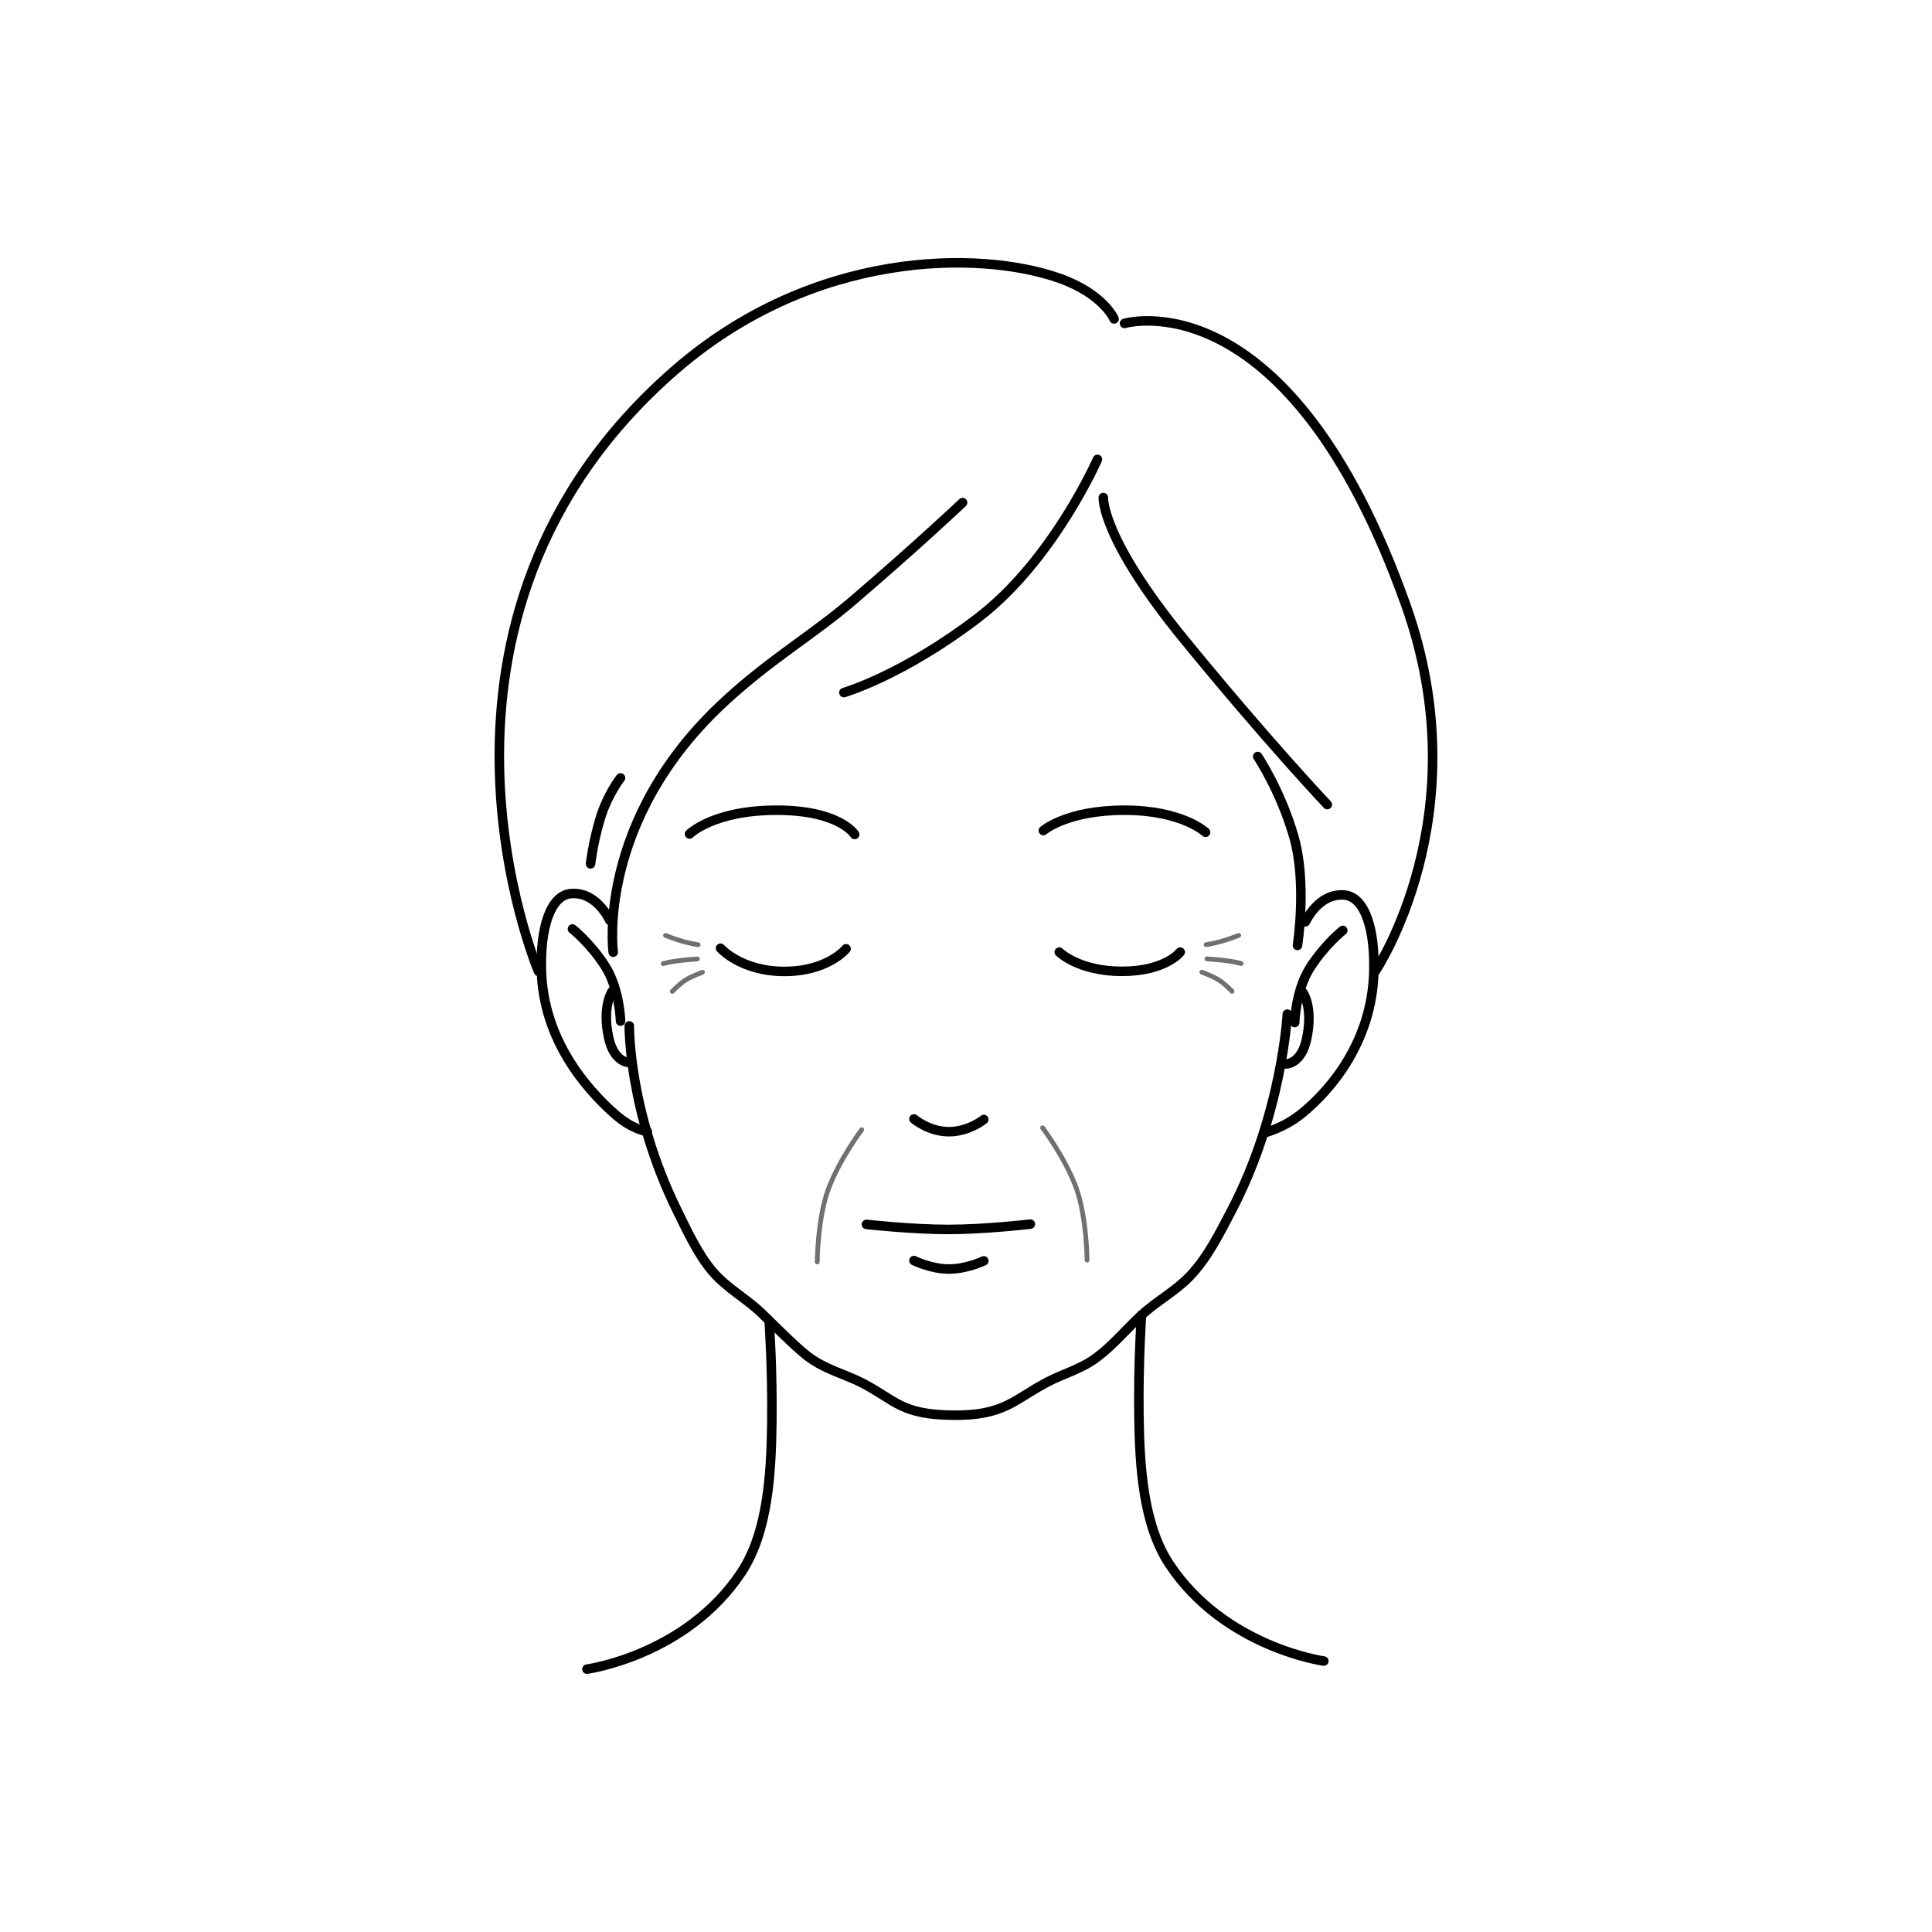
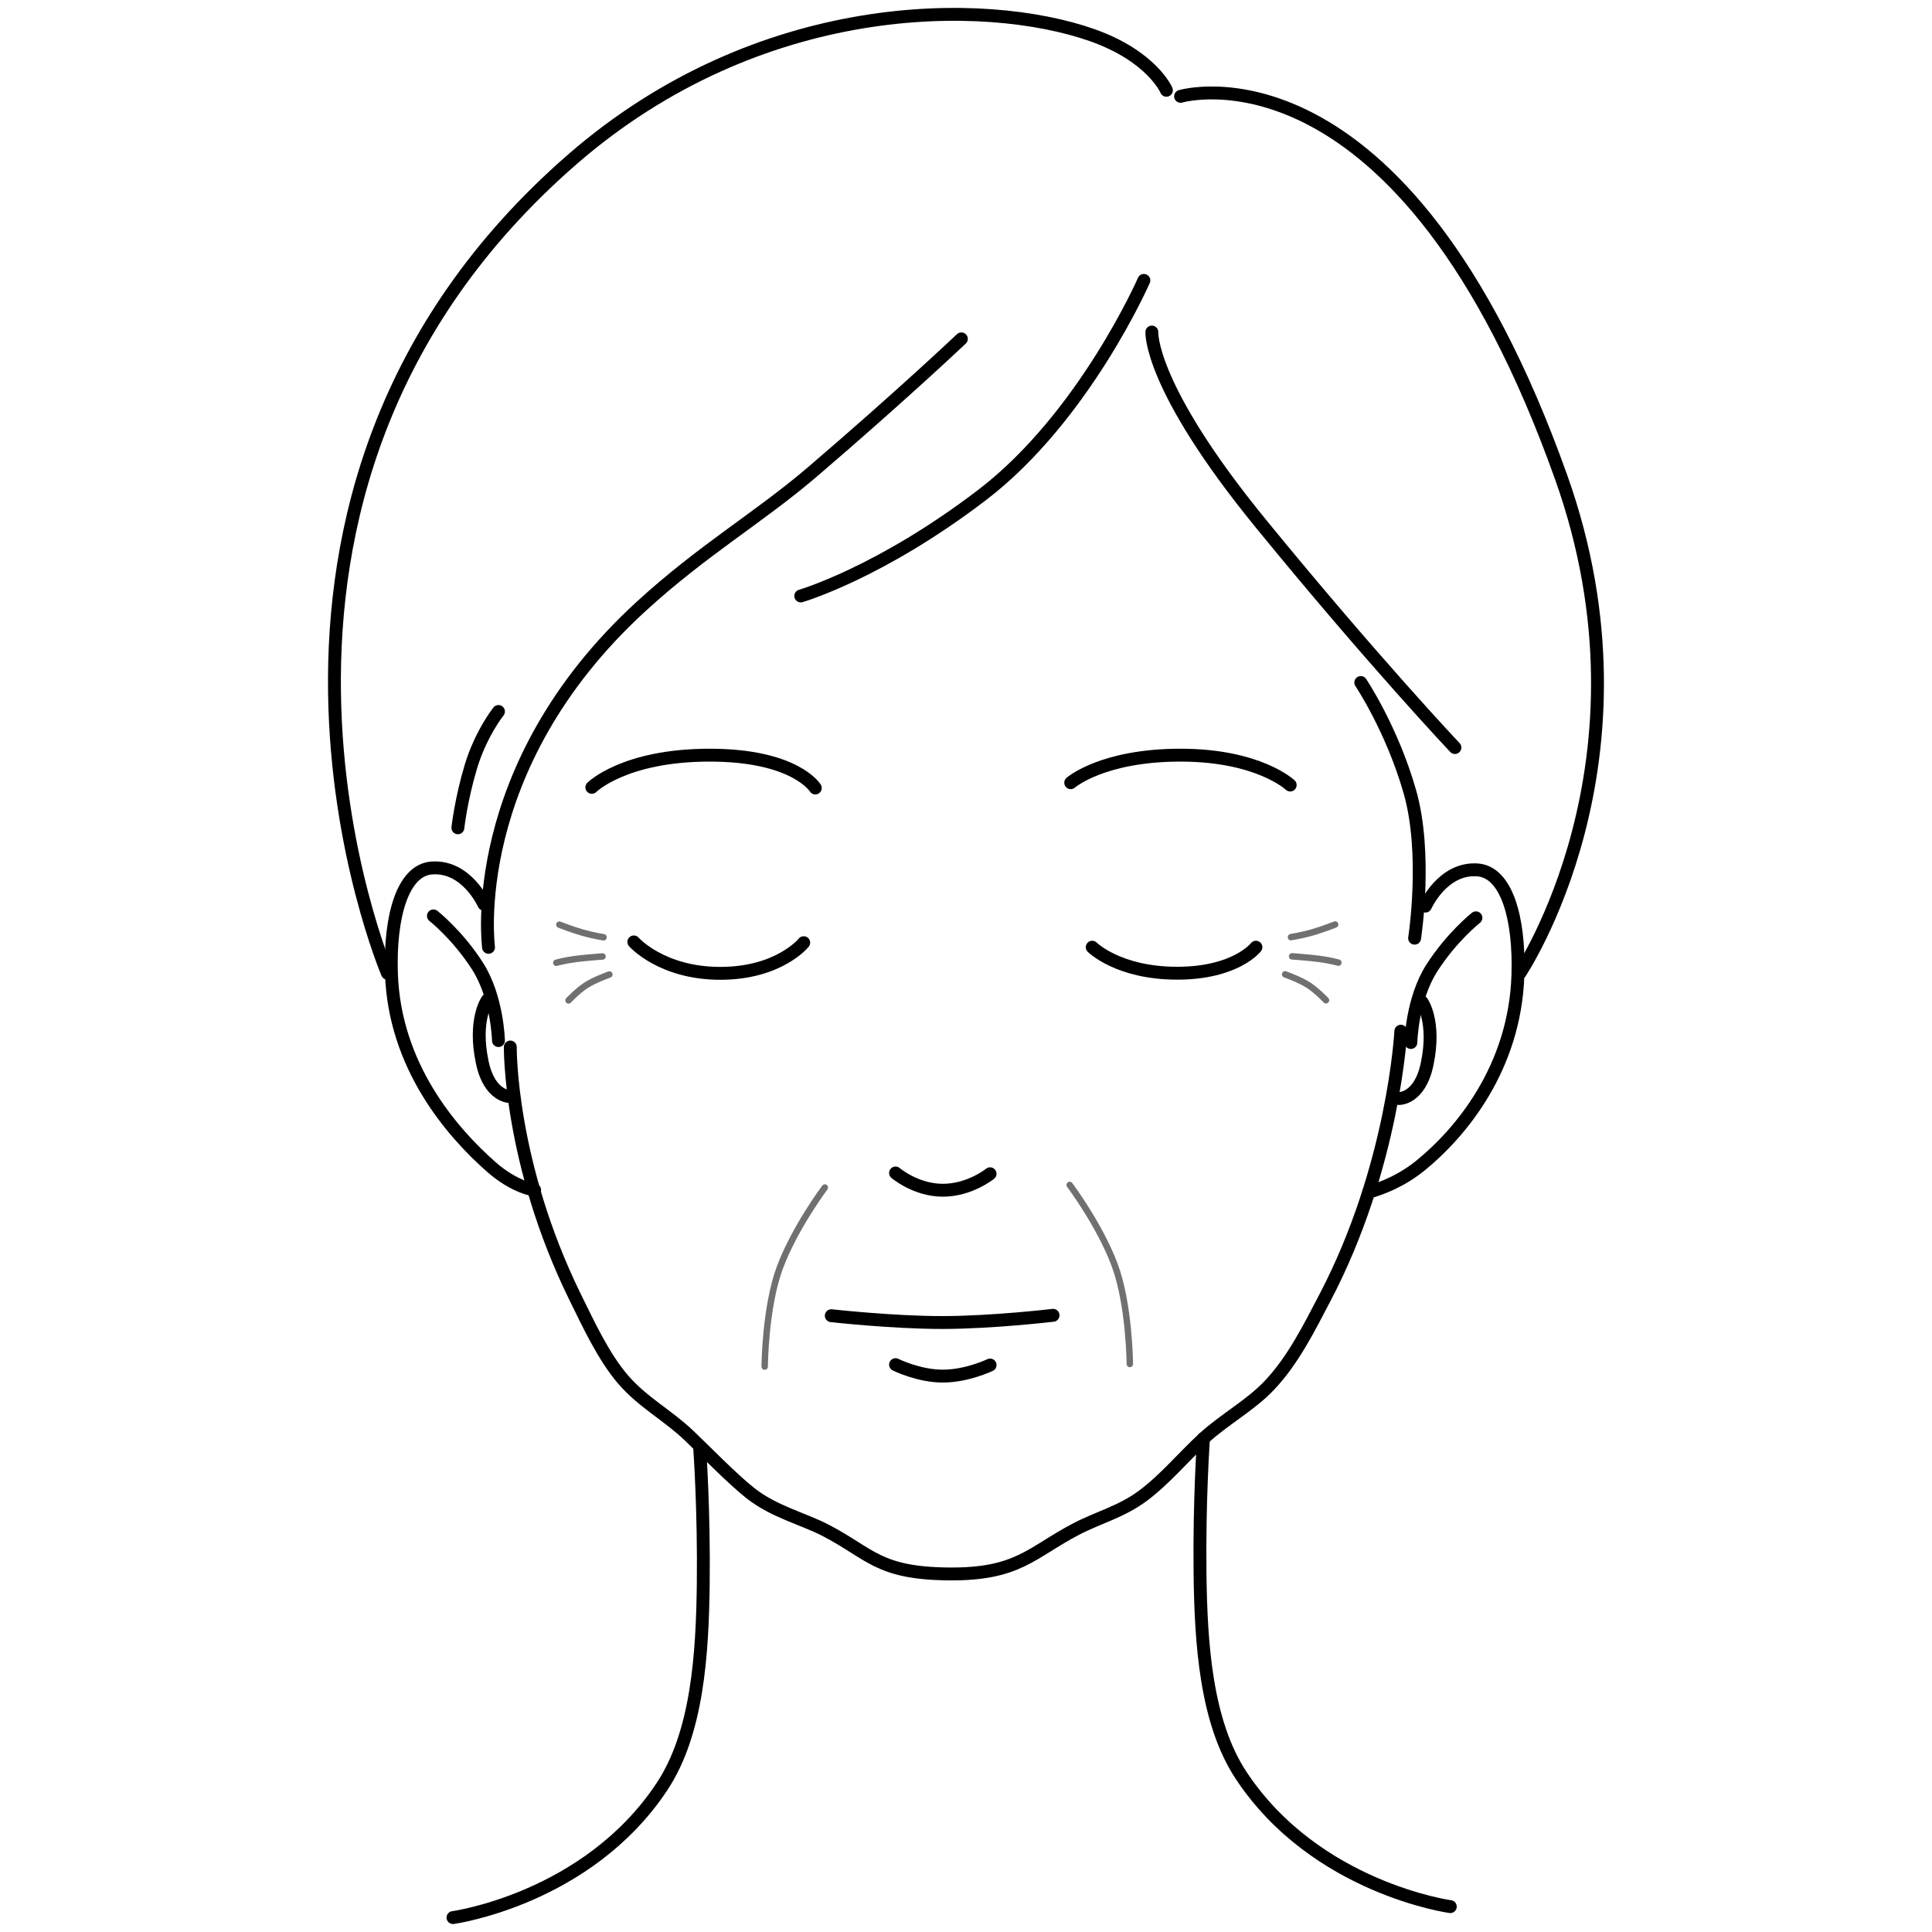
- <svg xmlns="http://www.w3.org/2000/svg" width="203" height="203" version="1.1" viewBox="0 0 203 203">
+ <svg xmlns="http://www.w3.org/2000/svg" width="150" height="150" version="1.1" viewBox="0 0 150 150">
  <defs>
    <style>
      .cls-1 {
        stroke: #707070;
        stroke-width: .5px;
      }

      .cls-1, .cls-2 {
        fill: none;
        stroke-linecap: round;
        stroke-miterlimit: 10;
      }

      .cls-2 {
        stroke: #000;
      }
    </style>
  </defs>
  <g>
    <g id="_しわ_x30FB_たるみ" data-name="しわ_x30FB_たるみ">
      <g>
-         <path class="cls-2" d="M101.14,52.81s-4.63,4.39-11.58,10.34c-4.18,3.57-8.5,6.05-13.28,10.43-13.72,12.56-11.85,26.47-11.85,26.47" />
-         <path class="cls-2" d="M115.31,48.27s-4.63,10.6-12.56,16.66c-7.93,6.06-14.08,7.84-14.08,7.84" />
-         <path class="cls-2" d="M115.93,52.28s-.27,4.19,8.47,14.88c8.73,10.69,15.06,17.38,15.06,17.38" />
-         <path class="cls-2" d="M72.45,87.63s2.5-2.5,9.15-2.5,8.2,2.55,8.2,2.55" />
-         <path class="cls-2" d="M109.63,87.27s2.44-2.14,8.52-2.14,8.52,2.32,8.52,2.32" />
-         <path class="cls-2" d="M75.71,99.63s2.14,2.44,6.71,2.44,6.48-2.38,6.48-2.38" />
-         <path class="cls-2" d="M111.3,100.04s2.02,2.02,6.59,2.02,6.12-2.02,6.12-2.02" />
-         <path class="cls-2" d="M117.06,33.51s-1.1-2.63-5.76-4.28c-8.39-2.95-25.84-2.97-40.34,9.62-30.13,26.18-14.38,63.21-14.38,63.21" />
-         <path class="cls-2" d="M118.16,33.98s17.2-5.11,29.55,29.58c7.86,22.08-3.21,38.5-3.21,38.5" />
-         <path class="cls-2" d="M65.2,81.74s-1.37,1.72-2.14,4.28-1.01,4.75-1.01,4.75" />
-         <path class="cls-2" d="M119.94,138.18s-.34,4.74-.27,10.51c.07,5.31.43,11.5,3.21,15.68,5.79,8.73,16.22,10.16,16.22,10.16" />
-         <path class="cls-2" d="M80.83,139.03s.34,4.74.27,10.51c-.07,5.31-.43,11.5-3.21,15.68-5.79,8.73-16.22,10.16-16.22,10.16" />
-         <path class="cls-2" d="M66.12,107.79s-.1,8.96,5.03,19.41c1.03,2.09,2.21,4.65,3.74,6.42s3.42,2.73,5.11,4.34c1.34,1.28,3.35,3.35,4.75,4.46,1.88,1.48,4.08,1.97,5.88,2.91,3.47,1.81,4.04,3.31,9.49,3.37s6.43-1.66,9.96-3.5c1.71-.89,3.48-1.32,5.17-2.58s3.12-2.99,4.68-4.43c1.64-1.51,3.66-2.57,5.16-4.17,1.84-1.96,3.09-4.5,4.28-6.77,5.35-10.2,5.89-20.69,5.89-20.69" />
-         <path class="cls-2" d="M96.03,117.57s1.57,1.34,3.67,1.34,3.67-1.28,3.67-1.28" />
-         <path class="cls-2" d="M91.04,128.65s4.72.53,8.61.53,8.61-.56,8.61-.56" />
-         <path class="cls-2" d="M96.03,132.45s1.78.89,3.67.89,3.67-.86,3.67-.86" />
-         <path class="cls-2" d="M64.07,96.7s-1.34-3.01-4.05-2.81c-2.27.17-3.27,3.8-3.13,8.17.23,7.2,4.66,12.31,7.73,15.02,1.87,1.65,3.39,1.81,3.39,1.81" />
-         <path class="cls-2" d="M60.15,97.61s1.86,1.46,3.42,3.89,1.63,5.79,1.63,5.79" />
-         <path class="cls-2" d="M64.34,104.14s-1.1,1.51-.4,4.83c.57,2.72,2.18,2.67,2.18,2.67" />
-         <path class="cls-2" d="M137.17,96.85s1.34-3.01,4.05-2.81c2.27.17,3.27,3.8,3.13,8.17-.23,7.2-4.43,12.25-7.61,14.82-1.91,1.54-3.97,2.02-3.97,2.02" />
-         <path class="cls-2" d="M141.09,97.76s-1.86,1.46-3.42,3.89-1.63,5.79-1.63,5.79" />
-         <path class="cls-2" d="M136.9,104.29s1.1,1.51.4,4.83c-.57,2.72-2.18,2.67-2.18,2.67" />
-         <path class="cls-2" d="M132.15,79.49s2.41,3.59,3.8,8.44c1.4,4.84.38,11.41.38,11.41" />
+         <path class="cls-2" d="M74.64,26.31s-4.63,4.39-11.58,10.34c-4.18,3.57-8.5,6.05-13.28,10.43-13.72,12.56-11.85,26.47-11.85,26.47" />
+         <path class="cls-2" d="M88.81,21.77s-4.63,10.6-12.56,16.66c-7.93,6.06-14.08,7.84-14.08,7.84" />
+         <path class="cls-2" d="M89.43,25.78s-.27,4.19,8.47,14.88c8.73,10.69,15.06,17.38,15.06,17.38" />
+         <path class="cls-2" d="M45.95,61.13s2.5-2.5,9.15-2.5,8.2,2.55,8.2,2.55" />
+         <path class="cls-2" d="M83.13,60.77s2.44-2.14,8.52-2.14,8.52,2.32,8.52,2.32" />
+         <path class="cls-2" d="M49.21,73.13s2.14,2.44,6.71,2.44,6.48-2.38,6.48-2.38" />
+         <path class="cls-2" d="M84.8,73.54s2.02,2.02,6.59,2.02,6.12-2.02,6.12-2.02" />
+         <path class="cls-2" d="M90.56,7.01s-1.1-2.63-5.76-4.28C76.41-.22,58.96-.24,44.46,12.35c-30.13,26.18-14.38,63.21-14.38,63.21" />
+         <path class="cls-2" d="M91.66,7.48s17.2-5.11,29.55,29.58c7.86,22.08-3.21,38.5-3.21,38.5" />
+         <path class="cls-2" d="M38.7,55.24s-1.37,1.72-2.14,4.28-1.01,4.75-1.01,4.75" />
+         <path class="cls-2" d="M93.44,111.68s-.34,4.74-.27,10.51c.07,5.31.43,11.5,3.21,15.68,5.79,8.73,16.22,10.16,16.22,10.16" />
+         <path class="cls-2" d="M54.33,112.53s.34,4.74.27,10.51c-.07,5.31-.43,11.5-3.21,15.68-5.79,8.73-16.22,10.16-16.22,10.16" />
+         <path class="cls-2" d="M39.62,81.29s-.1,8.96,5.03,19.41c1.03,2.09,2.21,4.65,3.74,6.42s3.42,2.73,5.11,4.34c1.34,1.28,3.35,3.35,4.75,4.46,1.88,1.48,4.08,1.97,5.88,2.91,3.47,1.81,4.04,3.31,9.49,3.37s6.43-1.66,9.96-3.5c1.71-.89,3.48-1.32,5.17-2.58s3.12-2.99,4.68-4.43c1.64-1.51,3.66-2.57,5.16-4.17,1.84-1.96,3.09-4.5,4.28-6.77,5.35-10.2,5.89-20.69,5.89-20.69" />
+         <path class="cls-2" d="M69.53,91.07s1.57,1.34,3.67,1.34,3.67-1.28,3.67-1.28" />
+         <path class="cls-2" d="M64.54,102.15s4.72.53,8.61.53,8.61-.56,8.61-.56" />
+         <path class="cls-2" d="M69.53,105.95s1.78.89,3.67.89,3.67-.86,3.67-.86" />
+         <path class="cls-2" d="M37.57,70.2s-1.34-3.01-4.05-2.81c-2.27.17-3.27,3.8-3.13,8.17.23,7.2,4.66,12.31,7.73,15.02,1.87,1.65,3.39,1.81,3.39,1.81" />
+         <path class="cls-2" d="M33.65,71.11s1.86,1.46,3.42,3.89,1.63,5.79,1.63,5.79" />
+         <path class="cls-2" d="M37.84,77.64s-1.1,1.51-.4,4.83c.57,2.72,2.18,2.67,2.18,2.67" />
+         <path class="cls-2" d="M110.67,70.35s1.34-3.01,4.05-2.81c2.27.17,3.27,3.8,3.13,8.17-.23,7.2-4.43,12.25-7.61,14.82-1.91,1.54-3.97,2.02-3.97,2.02" />
+         <path class="cls-2" d="M114.59,71.26s-1.86,1.46-3.42,3.89-1.63,5.79-1.63,5.79" />
+         <path class="cls-2" d="M110.4,77.79s1.1,1.51.4,4.83c-.57,2.72-2.18,2.67-2.18,2.67" />
+         <path class="cls-2" d="M105.65,52.99s2.41,3.59,3.8,8.44c1.4,4.84.38,11.41.38,11.41" />
      </g>
      <g id="_症状" data-name="症状">
-         <path class="cls-1" d="M109.55,118.5s2.32,3.09,3.48,6.18,1.19,7.72,1.19,7.72" />
-         <path class="cls-1" d="M90.54,118.7s-2.32,3.09-3.48,6.18-1.19,7.72-1.19,7.72" />
-         <path class="cls-1" d="M126.73,99.26s.82-.13,1.63-.36,1.8-.62,1.8-.62" />
-         <path class="cls-1" d="M126.82,100.75s1.27.09,2.12.2,1.47.29,1.47.29" />
-         <path class="cls-1" d="M126.28,102.15s1.18.42,1.83.85,1.34,1.16,1.34,1.16" />
-         <path class="cls-1" d="M73.36,99.27s-.82-.13-1.63-.36-1.8-.62-1.8-.62" />
-         <path class="cls-1" d="M73.28,100.76s-1.27.09-2.12.2-1.47.29-1.47.29" />
-         <path class="cls-1" d="M73.81,102.16s-1.18.42-1.83.85-1.34,1.16-1.34,1.16" />
+         <path class="cls-1" d="M83.05,92s2.32,3.09,3.48,6.18,1.19,7.72,1.19,7.72" />
+         <path class="cls-1" d="M64.04,92.2s-2.32,3.09-3.48,6.18-1.19,7.72-1.19,7.72" />
+         <path class="cls-1" d="M100.23,72.76s.82-.13,1.63-.36,1.8-.62,1.8-.62" />
+         <path class="cls-1" d="M100.32,74.25s1.27.09,2.12.2,1.47.29,1.47.29" />
+         <path class="cls-1" d="M99.78,75.65s1.18.42,1.83.85,1.34,1.16,1.34,1.16" />
+         <path class="cls-1" d="M46.86,72.77s-.82-.13-1.63-.36-1.8-.62-1.8-.62" />
+         <path class="cls-1" d="M46.78,74.26s-1.27.09-2.12.2-1.47.29-1.47.29" />
+         <path class="cls-1" d="M47.31,75.66s-1.18.42-1.83.85-1.34,1.16-1.34,1.16" />
      </g>
    </g>
  </g>
</svg>
